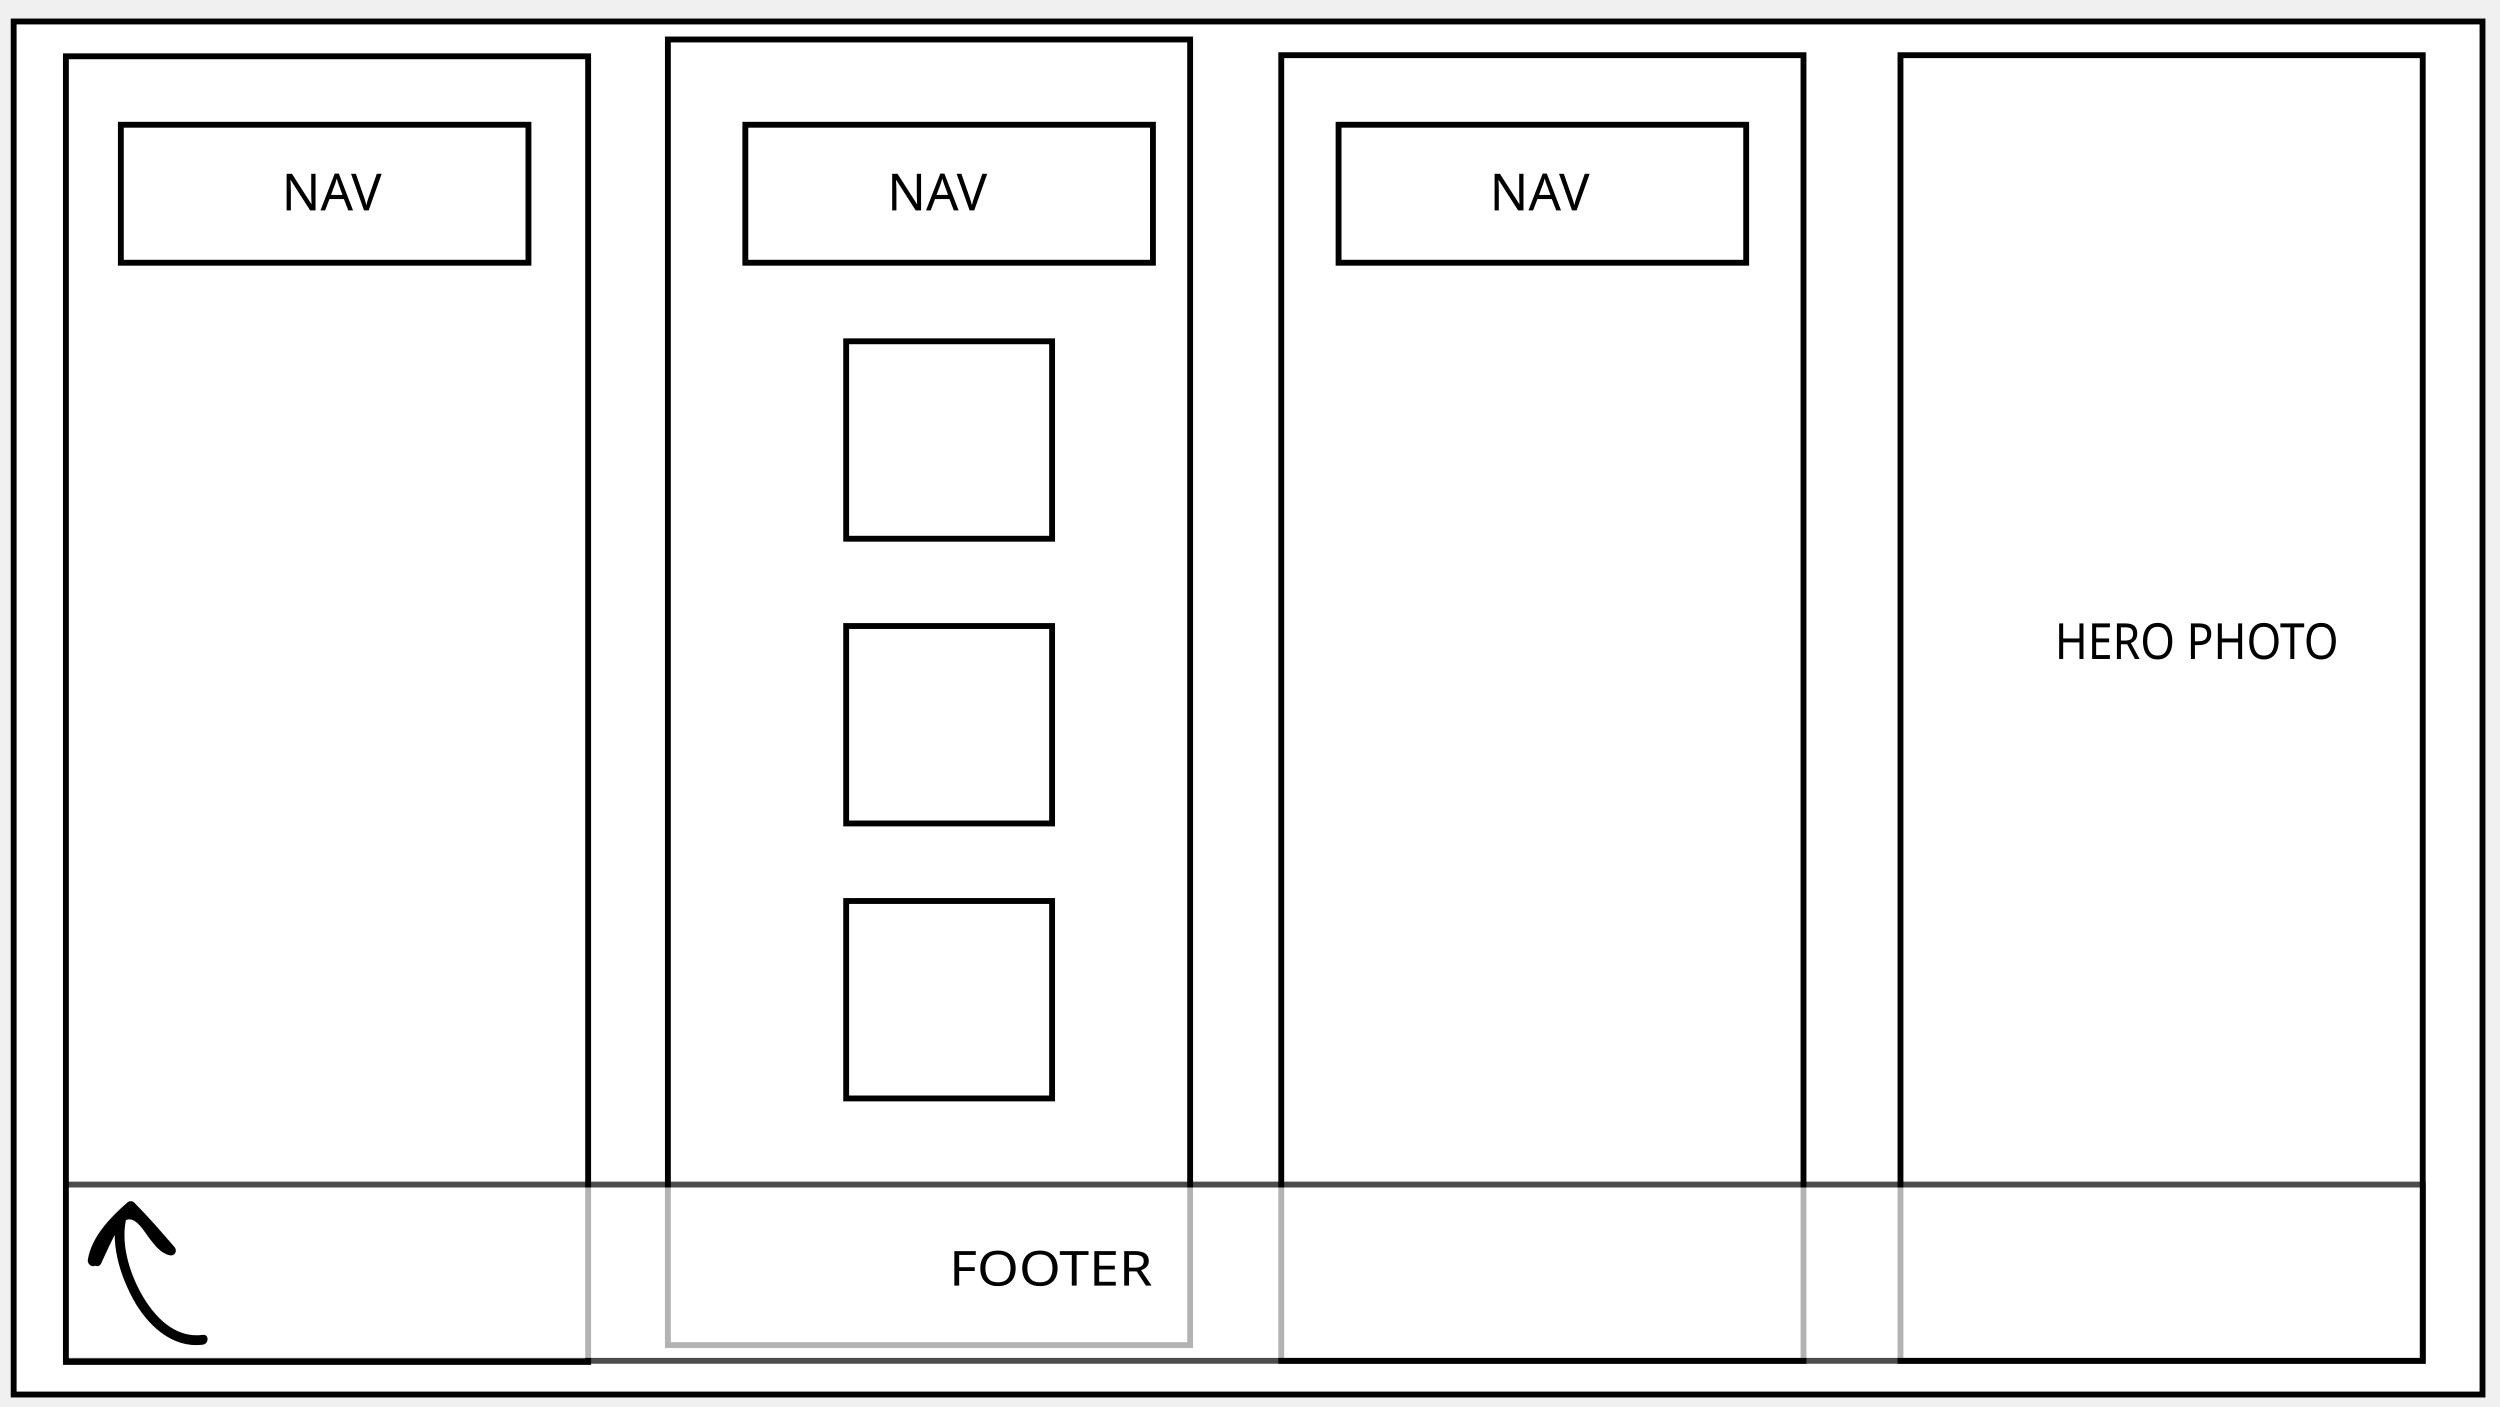
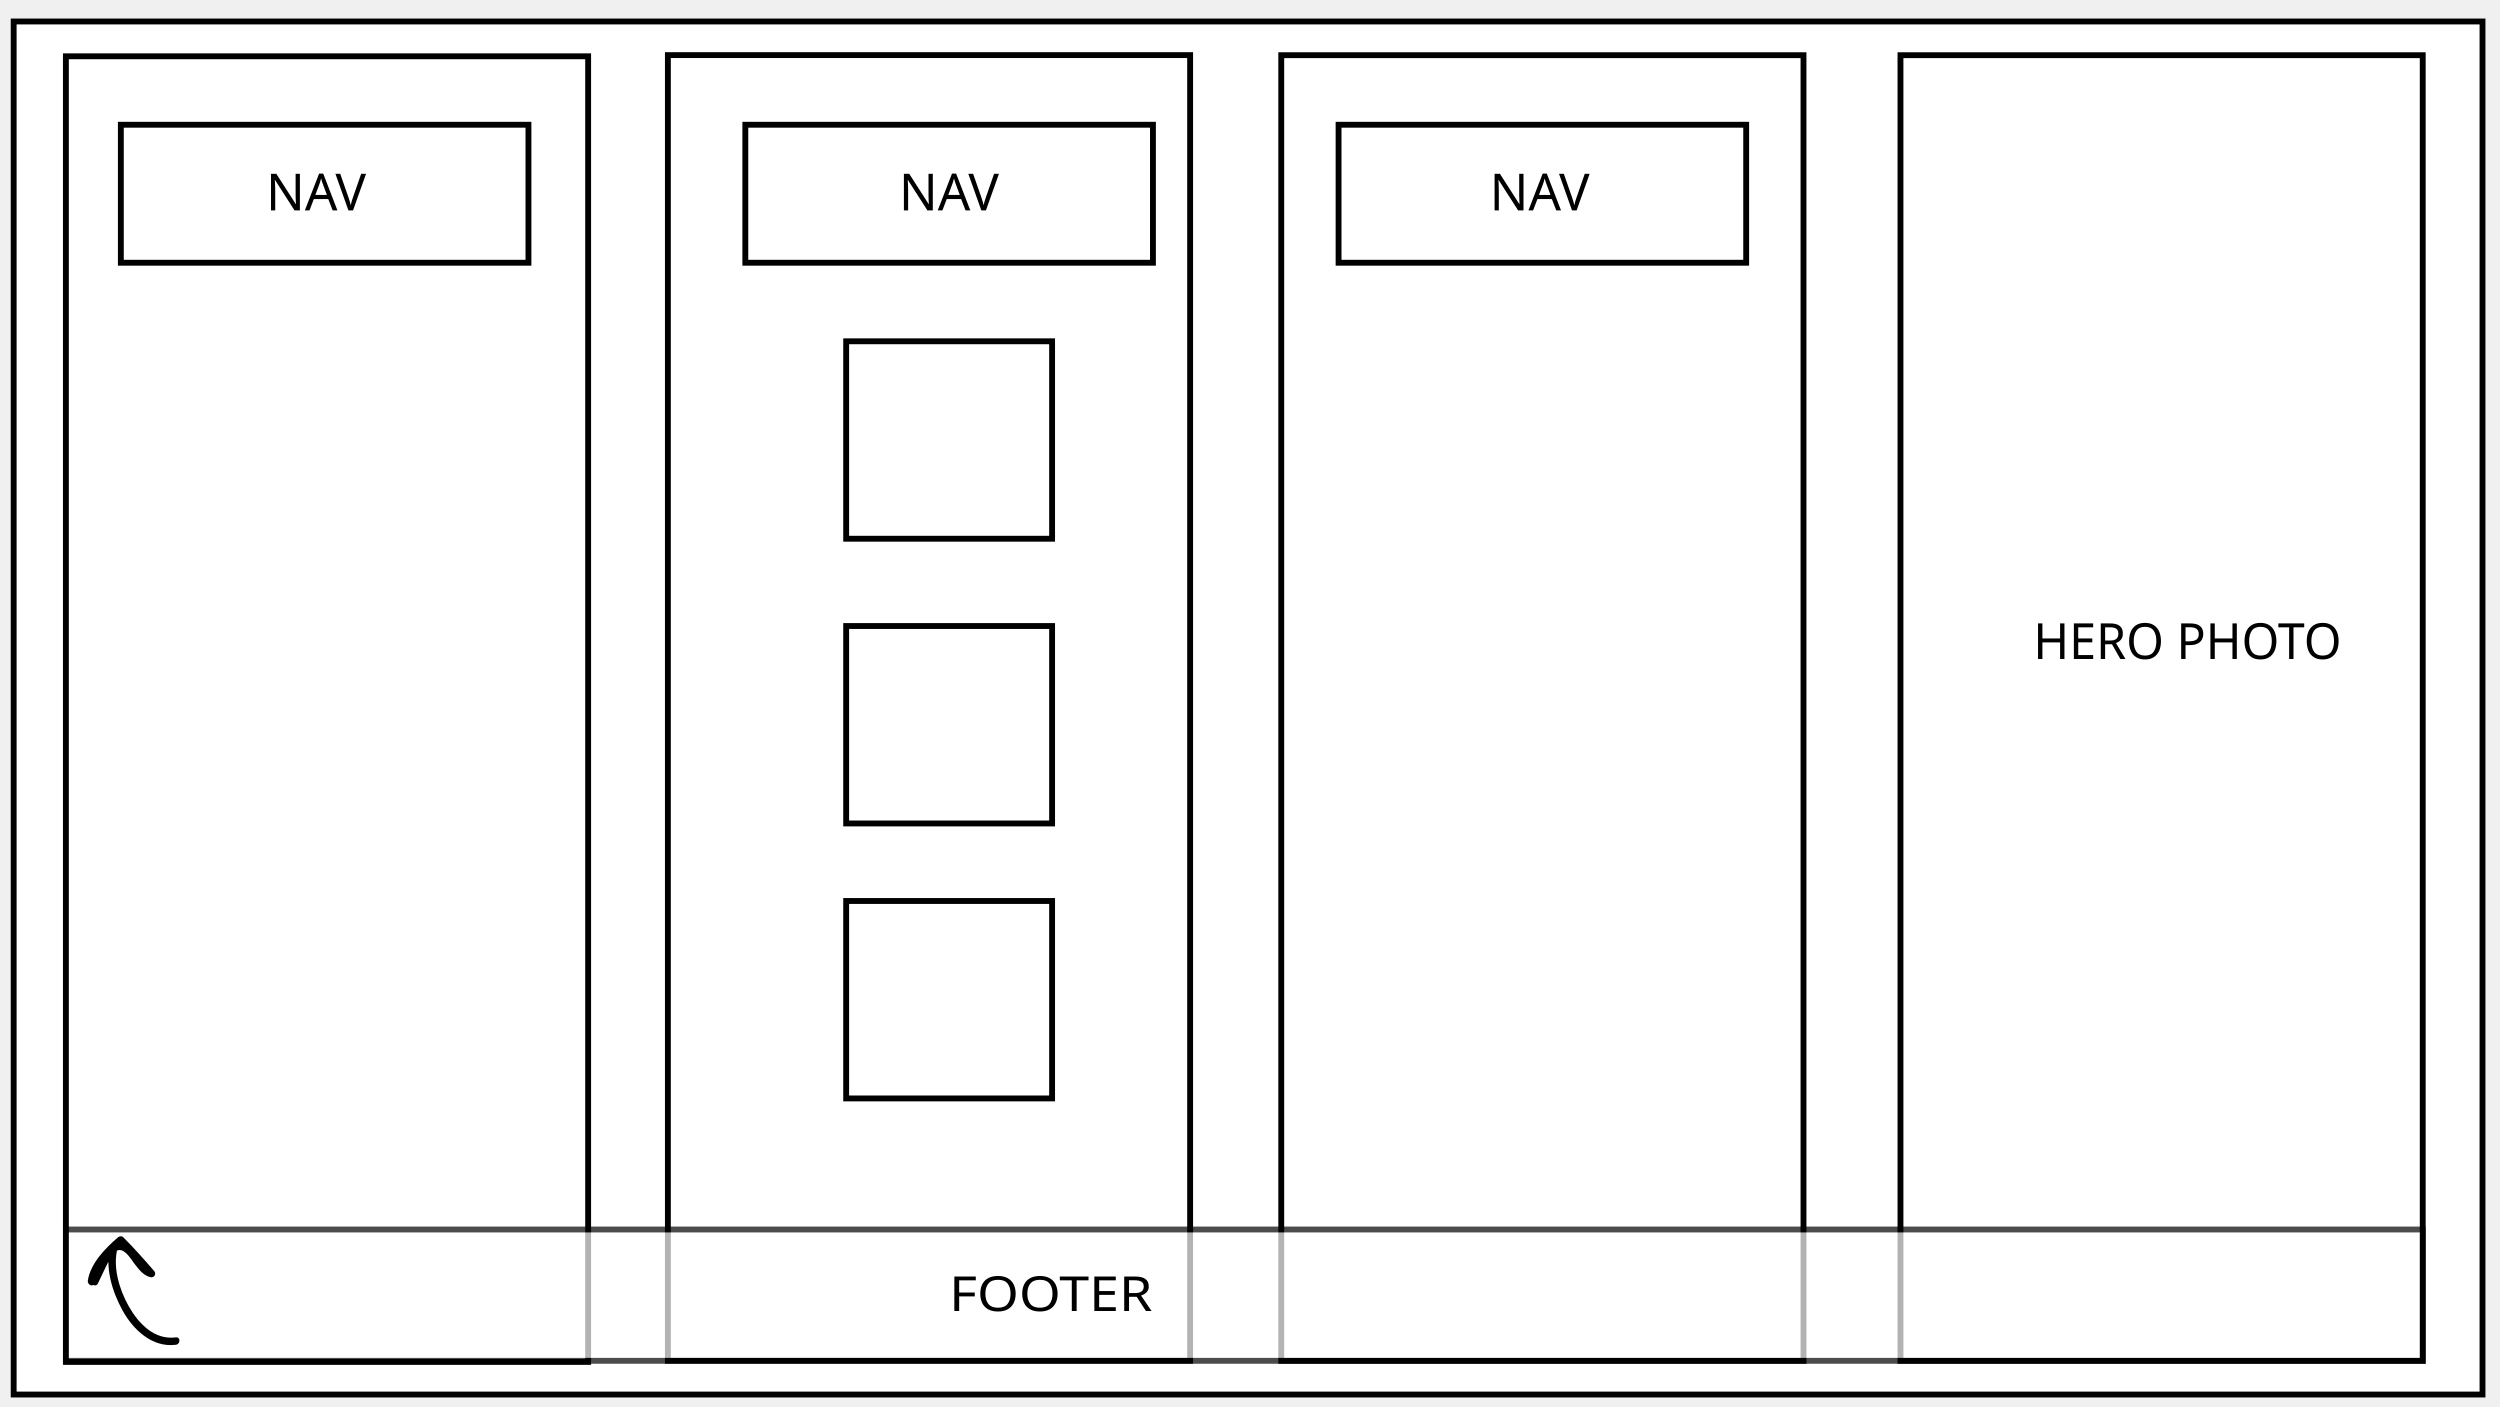
<svg xmlns="http://www.w3.org/2000/svg" version="1.1" id="Layer_1" x="0px" y="0px" width="1280px" height="720px" viewBox="0 0 1280 720" enable-background="new 0 0 1280 720" xml:space="preserve">
  <rect x="7" y="11" fill="#FFFFFF" stroke="#000000" stroke-width="3" stroke-miterlimit="10" width="1264.043" height="703" />
  <rect x="33.739" y="28.826" fill="#FFFFFF" stroke="#000000" stroke-width="3" stroke-miterlimit="10" width="267.391" height="668.478" />
  <rect x="973.044" y="28.262" fill="#FFFFFF" stroke="#000000" stroke-width="3" stroke-miterlimit="10" width="267.392" height="668.478" />
-   <rect x="341.956" y="20.218" fill="#FFFFFF" stroke="#000000" stroke-width="3" stroke-miterlimit="10" width="267.392" height="668.479" />
-   <rect x="656" y="28.261" fill="#FFFFFF" stroke="#000000" stroke-width="3" stroke-miterlimit="10" width="267.392" height="668.478" />
+   <rect x="341.956" y="28.218" fill="#FFFFFF" stroke="#000000" stroke-width="3" stroke-miterlimit="10" width="267.392" height="668.479" />
+   <rect x="656" y="28.261" fill="#FFFFFF" stroke="#000000" stroke-width="3" stroke-miterlimit="10" width="267.392" height="668.479" />
  <rect x="61.87" y="63.87" fill="#FFFFFF" stroke="#000000" stroke-width="3" stroke-miterlimit="10" width="208.696" height="70.652" />
  <rect x="381.609" y="63.87" fill="#FFFFFF" stroke="#000000" stroke-width="3" stroke-miterlimit="10" width="208.696" height="70.652" />
  <rect x="685.348" y="63.87" fill="#FFFFFF" stroke="#000000" stroke-width="3" stroke-miterlimit="10" width="208.696" height="70.652" />
-   <text transform="matrix(0.8937 0 0 1 1052.085 337.3965)" font-family="'MyriadPro-Regular'" font-size="25.5">HERO PHOTO</text>
-   <text transform="matrix(0.9956 0 0 1 454.2617 107.7266)" font-family="'MyriadPro-Regular'" font-size="26.25">NAV</text>
-   <text transform="matrix(0.9956 0 0 1 144.2178 107.7266)" font-family="'MyriadPro-Regular'" font-size="26.25">NAV</text>
+   <text transform="matrix(0.9708 0 0 1 1041.085 337.3965)" font-family="'MyriadPro-Regular'" font-size="25.5">HERO PHOTO</text>
+   <text transform="matrix(0.9956 0 0 1 460.2617 107.7266)" font-family="'MyriadPro-Regular'" font-size="26.25">NAV</text>
+   <text transform="matrix(0.9956 0 0 1 136.2178 107.7266)" font-family="'MyriadPro-Regular'" font-size="26.25">NAV</text>
  <text transform="matrix(0.9956 0 0 1 762.6973 107.7266)" font-family="'MyriadPro-Regular'" font-size="26.25">NAV</text>
-   <rect x="33.739" y="606.5" opacity="0.7" fill="#FFFFFF" stroke="#000000" stroke-width="3" stroke-miterlimit="10" enable-background="new    " width="1206.696" height="90.24" />
-   <text transform="matrix(1.1109 0 0 1 485.9565 658.2422)" font-family="'MyriadPro-Regular'" font-size="24.75">FOOTER</text>
+   <rect x="33.739" y="629.5" opacity="0.7" fill="#FFFFFF" stroke="#000000" stroke-width="3" stroke-miterlimit="10" enable-background="new    " width="1206.696" height="67.24" />
+   <text transform="matrix(1.1109 0 0 1 485.957 671.2422)" font-family="'MyriadPro-Regular'" font-size="24.75">FOOTER</text>
  <g>
    <g>
-       <path d="M103.903,683.463c-14.491,1.919-25.04-9.439-31.537-21.045c-6.38-11.394-11.01-26.943-7.357-39.921    c0.774-2.749-3.134-4.37-4.569-1.927c-4.794,8.161-10.854,15.485-15.217,23.913c1.523,0.642,3.046,1.284,4.569,1.927    c1.632-10.946,10.927-20.194,18.922-27.158c-1.178,0-2.357,0-3.535,0c7.234,7.294,13.968,15.03,20.652,22.826    c0.811-1.393,1.622-2.785,2.432-4.179c-9.233-2.016-12.248-21.458-23.682-18.423c-4.811,1.277-7.766,6.408-10.096,10.407    c-2.731,4.688-4.72,9.731-7.088,14.6c-1.405,2.887,2.907,5.423,4.317,2.522c1.86-3.822,3.498-7.741,5.428-11.532    c1.496-2.938,4.826-10.785,8.718-11.143c4.377-0.4,8.272,6.641,10.515,9.543c2.765,3.578,5.88,7.825,10.559,8.847    c2.521,0.551,4.066-2.272,2.432-4.179c-6.683-7.796-13.417-15.532-20.652-22.826c-1.008-1.017-2.512-0.892-3.535,0    c-8.563,7.458-18.459,17.636-20.208,29.363c-0.387,2.596,3.158,4.652,4.569,1.927c4.364-8.427,10.423-15.752,15.217-23.913    c-1.523-0.642-3.046-1.284-4.569-1.927c-4.068,14.451,0.986,31.003,7.861,43.774c7.038,13.073,19.854,25.641,35.854,23.521    C107.052,688.046,107.092,683.041,103.903,683.463L103.903,683.463z" />
+       <path d="M90.058,684.74c-11.088,1.451-19.16-7.139-24.131-15.917c-4.882-8.616-8.425-20.377-5.63-30.191    c0.593-2.079-2.398-3.306-3.496-1.457c-3.668,6.172-8.305,11.71-11.644,18.085c1.165,0.485,2.331,0.971,3.496,1.457    c1.249-8.278,8.361-15.272,14.479-20.54c-0.901,0-1.803,0-2.705,0c5.535,5.517,10.688,11.368,15.803,17.264    c0.621-1.054,1.241-2.106,1.861-3.16c-7.065-1.525-9.372-16.229-18.121-13.934c-3.682,0.966-5.943,4.847-7.726,7.871    c-2.09,3.546-3.611,7.359-5.424,11.042c-1.075,2.184,2.225,4.102,3.303,1.907c1.424-2.891,2.677-5.854,4.154-8.722    c1.145-2.222,3.692-8.157,6.671-8.428c3.349-0.303,6.33,5.022,8.046,7.218c2.116,2.706,4.499,5.918,8.08,6.69    c1.929,0.417,3.111-1.718,1.861-3.16c-5.114-5.896-10.267-11.747-15.803-17.264c-0.771-0.769-1.922-0.674-2.705,0    c-6.552,5.641-14.125,13.338-15.463,22.208c-0.296,1.963,2.416,3.518,3.496,1.457c3.339-6.373,7.975-11.913,11.644-18.086    c-1.166-0.485-2.331-0.971-3.496-1.457c-3.113,10.93,0.754,23.447,6.015,33.105c5.385,9.888,15.192,19.394,27.435,17.79    C92.468,688.206,92.498,684.421,90.058,684.74L90.058,684.74z" />
    </g>
  </g>
  <rect x="433.239" y="174.742" fill="#FFFFFF" stroke="#000000" stroke-width="3" stroke-miterlimit="10" width="105.435" height="101.087" />
  <rect x="433.239" y="320.524" fill="#FFFFFF" stroke="#000000" stroke-width="3" stroke-miterlimit="10" width="105.435" height="101.088" />
-   <rect x="433.239" y="461.308" fill="#FFFFFF" stroke="#000000" stroke-width="3" stroke-miterlimit="10" width="105.435" height="101.089" />
+   <rect x="433.239" y="461.308" fill="#FFFFFF" stroke="#000000" stroke-width="3" stroke-miterlimit="10" width="105.435" height="101.09" />
</svg>
